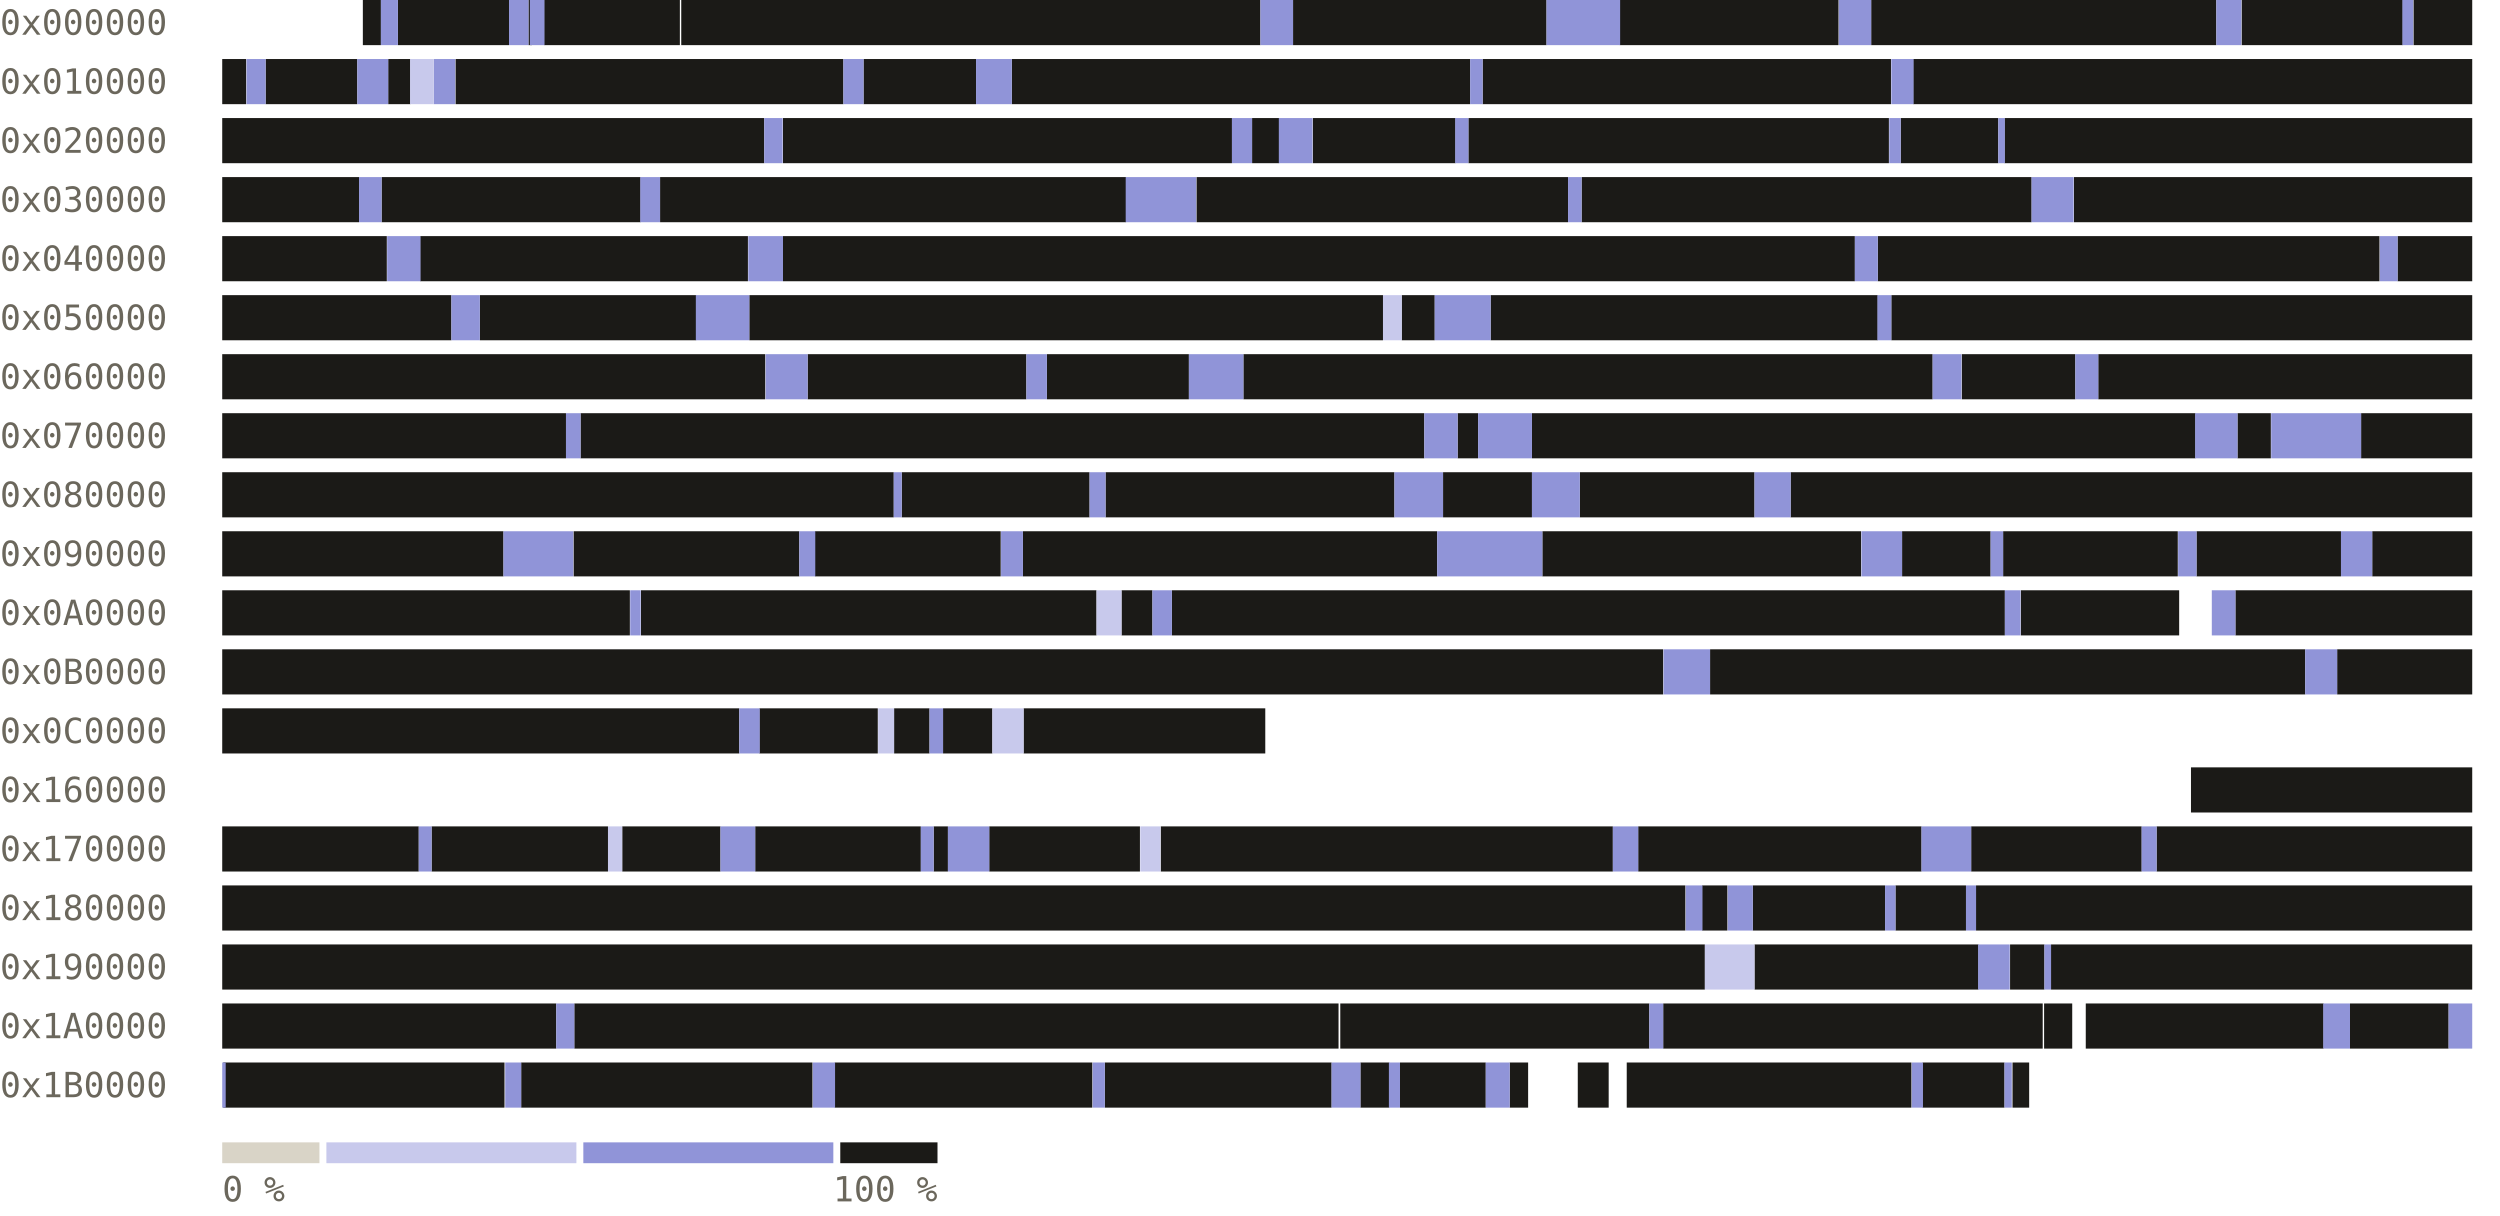
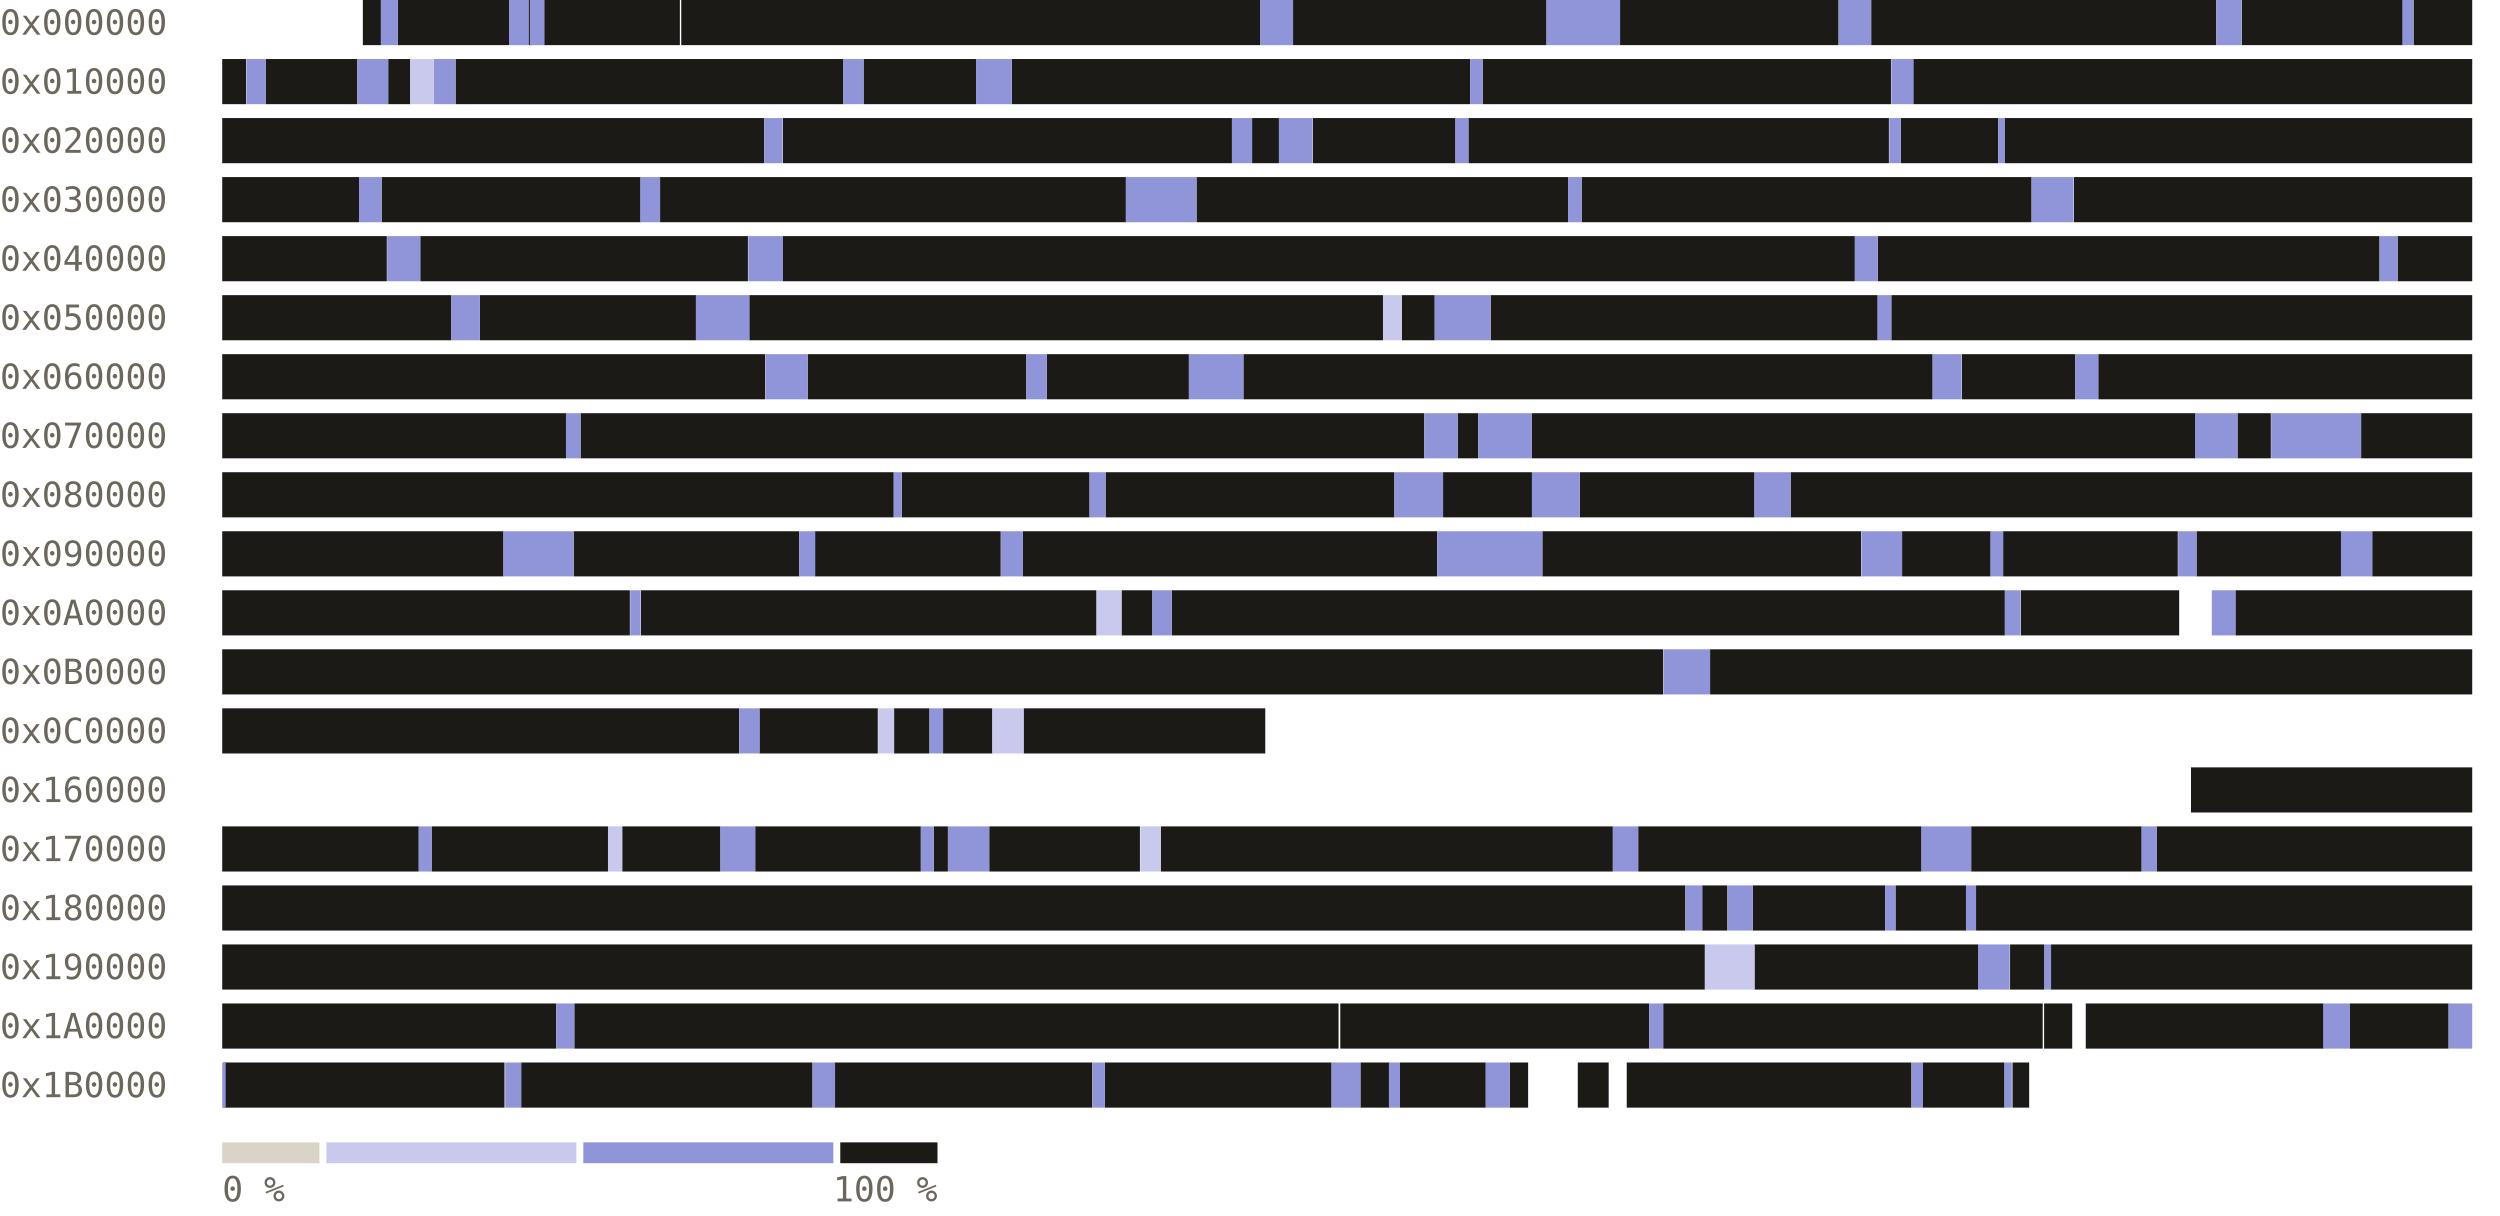
<svg xmlns="http://www.w3.org/2000/svg" viewBox="0 0 720 350" width="720" height="350">
  <style>text{font:10px monospace;fill:#6b675c}.q0{fill:#d9d4c7}.q1{fill:#e3e2f2}.q2{fill:#d6d6ef}.q3{fill:#c8c9ec}.q4{fill:#babce8}.q5{fill:#acafe4}.q6{fill:#9ea2df}.q7{fill:#9094d8}.q8{fill:#8186cf}.q9{fill:#7277c4}.q10{fill:#1b1a17}@media (prefers-color-scheme:dark){text{fill:#a8a293}.q0{fill:#4a463d}.q1{fill:#35375a}.q2{fill:#3c3f66}.q3{fill:#444772}.q4{fill:#4d517f}.q5{fill:#575b8c}.q6{fill:#62669a}.q7{fill:#6e72a8}.q8{fill:#7b7fb6}.q9{fill:#888cc4}.q10{fill:#d6d0bd}}</style>
  <text x="0" y="10">0x000000</text>
  <text x="0" y="27">0x010000</text>
  <text x="0" y="44">0x020000</text>
  <text x="0" y="61">0x030000</text>
  <text x="0" y="78">0x040000</text>
  <text x="0" y="95">0x050000</text>
  <text x="0" y="112">0x060000</text>
  <text x="0" y="129">0x070000</text>
  <text x="0" y="146">0x080000</text>
  <text x="0" y="163">0x090000</text>
  <text x="0" y="180">0x0A0000</text>
  <text x="0" y="197">0x0B0000</text>
  <text x="0" y="214">0x0C0000</text>
  <text x="0" y="231">0x160000</text>
  <text x="0" y="248">0x170000</text>
  <text x="0" y="265">0x180000</text>
  <text x="0" y="282">0x190000</text>
  <text x="0" y="299">0x1A0000</text>
  <text x="0" y="316">0x1B0000</text>
-   <path class="q10" d="M104.5 0h5.2v13h-5.2zM114.6 0h32v13h-32zM152.2 0h1v13h-1zM156.7 0h39.1v13h-39.1zM196.2 0h166.8v13h-166.8zM372.4 0h73v13h-73zM466.5 0h63v13h-63zM538.9 0h99.4v13h-99.4zM645.6 0h46.4v13h-46.4zM695.1 0h16.9v13h-16.9zM64 17h6.9v13h-6.9zM76.5 17h26.4v13h-26.4zM111.8 17h6.4v13h-6.4zM131.2 17h111.7v13h-111.7zM248.7 17h32.4v13h-32.4zM291.4 17h132v13h-132zM427 17h117.6v13h-117.6zM551 17h161v13h-161zM64 34h156.1v13h-156.1zM225.5 34h129.3v13h-129.3zM360.6 34h7.8v13h-7.8zM378.1 34h41.1v13h-41.1zM422.9 34h121.1v13h-121.1zM547.4 34h28.1v13h-28.1zM577.3 34h134.7v13h-134.7zM64 51h39.4v13h-39.4zM109.9 51h74.6v13h-74.6zM190.1 51h134.2v13h-134.2zM344.6 51h107v13h-107zM455.5 51h129.6v13h-129.6zM597.3 51h114.7v13h-114.7zM64 68h47.4v13h-47.4zM121 68h94.4v13h-94.4zM225.5 68h308.7v13h-308.7zM540.8 68h144.5v13h-144.5zM690.5 68h21.5v13h-21.5zM64 85h66v13h-66zM138.2 85h62.3v13h-62.3zM215.8 85h182.5v13h-182.5zM403.7 85h9.5v13h-9.5zM429.3 85h111.5v13h-111.5zM544.7 85h167.3v13h-167.3zM64 102h156.4v13h-156.4zM232.6 102h63v13h-63zM301.5 102h40.9v13h-40.9zM358.1 102h198.5v13h-198.5zM565 102h32.7v13h-32.7zM604.3 102h107.7v13h-107.7zM64 119h99v13h-99zM167.2 119h243v13h-243zM419.8 119h5.9v13h-5.9zM441.2 119h191.1v13h-191.1zM644.4 119h9.6v13h-9.6zM680 119h32v13h-32zM64 136h193.4v13h-193.4zM259.7 136h54.1v13h-54.1zM318.4 136h83.2v13h-83.2zM415.6 136h25.6v13h-25.6zM455 136h50.3v13h-50.3zM515.7 136h196.3v13h-196.3zM64 153h81v13h-81zM165.2 153h65v13h-65zM234.7 153h53.5v13h-53.5zM294.6 153h119.3v13h-119.3zM444.2 153h91.8v13h-91.8zM547.8 153h25.5v13h-25.5zM576.9 153h50.3v13h-50.3zM632.6 153h41.6v13h-41.6zM683.2 153h28.8v13h-28.8zM64 170h117.4v13h-117.4zM184.6 170h131.2v13h-131.2zM323 170h8.9v13h-8.9zM337.5 170h239.9v13h-239.9zM582 170h45.6v13h-45.6zM643.8 170h68.2v13h-68.2zM64 187h415v13h-415zM492.5 187h171.4v13h-171.4zM673.1 187h38.9v13h-38.9zM64 204h148.9v13h-148.9zM218.7 204h34.1v13h-34.1zM257.5 204h10.2v13h-10.2zM271.6 204h14.2v13h-14.2zM294.8 204h69.6v13h-69.6zM631 221h81v13h-81zM64 238h56.6v13h-56.6zM124.3 238h50.8v13h-50.8zM179.2 238h28.3v13h-28.3zM217.5 238h47.7v13h-47.7zM268.9 238h4.1v13h-4.1zM284.9 238h43.4v13h-43.4zM334.3 238h130.2v13h-130.2zM471.8 238h81.6v13h-81.6zM567.7 238h49.1v13h-49.1zM621.1 238h90.9v13h-90.9zM64 255h421.4v13h-421.4zM490.2 255h7.3v13h-7.3zM504.8 255h38.1v13h-38.1zM545.9 255h20.3v13h-20.3zM569.1 255h142.9v13h-142.9zM64 272h427v13h-427zM505.3 272h64.5v13h-64.5zM578.9 272h9.9v13h-9.9zM590.7 272h121.3v13h-121.3zM64 289h96.2v13h-96.2zM165.4 289h220.1v13h-220.1zM386 289h89v13h-89zM479 289h109.3v13h-109.3zM588.7 289h8.1v13h-8.1zM600.7 289h68.5v13h-68.5zM676.8 289h28.4v13h-28.4zM64.3 306h81v13h-81zM150.1 306h83.9v13h-83.9zM240.4 306h74.2v13h-74.2zM318.2 306h65.3v13h-65.3zM391.8 306h8.3v13h-8.3zM403.2 306h24.7v13h-24.7zM434.8 306h5.3v13h-5.3zM454.4 306h8.9v13h-8.9zM468.5 306h82v13h-82zM553.7 306h23.6v13h-23.6zM579.6 306h4.8v13h-4.8z" />
-   <path class="q7" d="M109.7 0h4.9v13h-4.9zM146.6 0h5.6v13h-5.6zM152.6 0h4.2v13h-4.2zM363 0h9.4v13h-9.4zM445.4 0h21.2v13h-21.2zM529.6 0h9.3v13h-9.3zM638.3 0h7.2v13h-7.2zM691.9 0h3.1v13h-3.1zM71 17h5.5v13h-5.5zM102.9 17h8.9v13h-8.9zM124.9 17h6.2v13h-6.2zM242.9 17h5.8v13h-5.8zM281.1 17h10.3v13h-10.3zM423.4 17h3.6v13h-3.6zM544.7 17h6.4v13h-6.4zM220.1 34h5.3v13h-5.3zM354.8 34h5.8v13h-5.8zM368.3 34h9.7v13h-9.7zM419.1 34h3.8v13h-3.8zM544.1 34h3.3v13h-3.3zM575.5 34h1.9v13h-1.9zM103.4 51h6.5v13h-6.5zM184.4 51h5.7v13h-5.7zM324.2 51h20.3v13h-20.3zM451.6 51h3.9v13h-3.9zM585.1 51h12.1v13h-12.1zM111.5 68h9.6v13h-9.6zM215.5 68h10v13h-10zM534.2 68h6.6v13h-6.6zM685.4 68h5.1v13h-5.1zM130 85h8.2v13h-8.2zM200.4 85h15.4v13h-15.4zM413.2 85h16.1v13h-16.1zM540.7 85h4v13h-4zM220.5 102h12.1v13h-12.1zM295.6 102h5.9v13h-5.9zM342.4 102h15.7v13h-15.7zM556.6 102h8.3v13h-8.3zM597.7 102h6.6v13h-6.6zM163 119h4.2v13h-4.2zM410.2 119h9.6v13h-9.6zM425.7 119h15.5v13h-15.5zM632.2 119h12.2v13h-12.2zM654.1 119h25.9v13h-25.9zM257.4 136h2.3v13h-2.3zM313.8 136h4.6v13h-4.6zM401.6 136h14v13h-14zM441.2 136h13.8v13h-13.8zM505.3 136h10.4v13h-10.4zM145 153h20.1v13h-20.1zM230.2 153h4.6v13h-4.6zM288.3 153h6.3v13h-6.3zM413.9 153h30.3v13h-30.3zM536.1 153h11.7v13h-11.7zM573.3 153h3.6v13h-3.6zM627.3 153h5.3v13h-5.3zM674.2 153h9v13h-9zM181.5 170h3v13h-3zM331.9 170h5.6v13h-5.6zM577.4 170h4.5v13h-4.5zM637 170h6.8v13h-6.8zM479.1 187h13.4v13h-13.4zM663.9 187h9.2v13h-9.2zM212.9 204h5.9v13h-5.9zM267.7 204h3.9v13h-3.9zM120.6 238h3.7v13h-3.7zM207.5 238h10v13h-10zM265.2 238h3.7v13h-3.7zM273 238h11.9v13h-11.9zM464.5 238h7.3v13h-7.3zM553.4 238h14.3v13h-14.3zM616.8 238h4.3v13h-4.3zM485.5 255h4.8v13h-4.8zM497.6 255h7.2v13h-7.2zM542.9 255h3v13h-3zM566.2 255h2.9v13h-2.9zM569.7 272h9.1v13h-9.1zM588.8 272h1.9v13h-1.9zM160.2 289h5.2v13h-5.2zM475 289h4v13h-4zM669.1 289h7.7v13h-7.7zM705.2 289h6.8v13h-6.8zM64 306h1v13h-1zM145.5 306h4.6v13h-4.6zM234.1 306h6.4v13h-6.4zM314.7 306h3.5v13h-3.5zM383.5 306h8.3v13h-8.3zM400 306h3.2v13h-3.2zM427.9 306h6.9v13h-6.9zM550.6 306h3.2v13h-3.2zM577.3 306h2.1v13h-2.1z" />
+   <path class="q10" d="M104.5 0h5.2v13h-5.2zM114.6 0h32v13h-32zM152.2 0h1v13h-1zM156.7 0h39.1v13h-39.1zM196.2 0h166.8v13h-166.8zM372.4 0h73v13h-73zM466.5 0h63v13h-63zM538.9 0h99.4v13h-99.4zM645.6 0h46.4v13h-46.4zM695.1 0h16.9v13h-16.9zM64 17h6.9v13h-6.9zM76.5 17h26.4v13h-26.4zM111.8 17h6.4v13h-6.4zM131.2 17h111.7v13h-111.7zM248.7 17h32.4v13h-32.4zM291.4 17h132v13h-132zM427 17h117.6v13h-117.6zM551 17h161v13h-161zM64 34h156.1v13h-156.1zM225.5 34h129.3v13h-129.3zM360.6 34h7.8v13h-7.8zM378.1 34h41.1v13h-41.1zM422.9 34h121.1v13h-121.1zM547.4 34h28.1v13h-28.1zM577.3 34h134.7v13h-134.7zM64 51h39.4v13h-39.4zM109.9 51h74.6v13h-74.6zM190.1 51h134.2v13h-134.2zM344.6 51h107v13h-107zM455.5 51h129.6v13h-129.6zM597.3 51h114.7v13h-114.7zM64 68h47.4v13h-47.4zM121 68h94.4v13h-94.4zM225.5 68h308.7v13h-308.7zM540.8 68h144.5v13h-144.5zM690.5 68h21.5v13h-21.5zM64 85h66v13h-66zM138.2 85h62.3v13h-62.3zM215.8 85h182.5v13h-182.5zM403.7 85h9.5v13h-9.5zM429.3 85h111.5v13h-111.5zM544.7 85h167.3v13h-167.3zM64 102h156.4v13h-156.4zM232.6 102h63v13h-63zM301.5 102h40.9v13h-40.9zM358.1 102h198.5v13h-198.5zM565 102h32.7v13h-32.7zM604.3 102h107.7v13h-107.7zM64 119h99v13h-99zM167.2 119h243v13h-243zM419.8 119h5.9v13h-5.9zM441.2 119h191.1v13h-191.1zM644.4 119h9.6v13h-9.6zM680 119h32v13h-32zM64 136h193.4v13h-193.4zM259.7 136h54.1v13h-54.1zM318.4 136h83.2v13h-83.2zM415.6 136h25.6v13h-25.6zM455 136h50.3v13h-50.3zM515.7 136h196.3v13h-196.3zM64 153h81v13h-81zM165.2 153h65v13h-65zM234.7 153h53.5v13h-53.5zM294.6 153h119.3v13h-119.3zM444.2 153h91.8v13h-91.8zM547.8 153h25.5v13h-25.5zM576.9 153h50.3v13h-50.3zM632.6 153h41.6v13h-41.6zM683.2 153h28.8v13h-28.8zM64 170h117.4v13h-117.4zM184.6 170h131.2v13h-131.2zM323 170h8.9v13h-8.9zM337.5 170h239.9v13h-239.9zM582 170h45.6v13h-45.6zM643.8 170h68.2v13h-68.2zM64 187h415v13h-415zM492.5 187h219.5v13h-219.5zM64 204h148.9v13h-148.9zM218.7 204h34.1v13h-34.1zM257.5 204h10.2v13h-10.2zM271.6 204h14.2v13h-14.2zM294.8 204h69.6v13h-69.6zM631 221h81v13h-81zM64 238h56.6v13h-56.6zM124.3 238h50.8v13h-50.8zM179.2 238h28.3v13h-28.3zM217.5 238h47.7v13h-47.7zM268.9 238h4.1v13h-4.1zM284.9 238h43.4v13h-43.4zM334.3 238h130.2v13h-130.2zM471.8 238h81.6v13h-81.6zM567.7 238h49.1v13h-49.1zM621.1 238h90.9v13h-90.9zM64 255h421.4v13h-421.4zM490.2 255h7.3v13h-7.3zM504.8 255h38.1v13h-38.1zM545.9 255h20.3v13h-20.3zM569.1 255h142.9v13h-142.9zM64 272h427v13h-427zM505.3 272h64.5v13h-64.5zM578.9 272h9.9v13h-9.9zM590.7 272h121.3v13h-121.3zM64 289h96.2v13h-96.2zM165.4 289h220.1v13h-220.1zM386 289h89v13h-89zM479 289h109.3v13h-109.3zM588.7 289h8.1v13h-8.1zM600.7 289h68.5v13h-68.5zM676.8 289h28.4v13h-28.4zM64.3 306h81v13h-81zM150.1 306h83.9v13h-83.9zM240.4 306h74.2v13h-74.2zM318.2 306h65.3v13h-65.3zM391.8 306h8.3v13h-8.3zM403.2 306h24.7v13h-24.7zM434.8 306h5.3v13h-5.3zM454.4 306h8.9v13h-8.9zM468.5 306h82v13h-82zM553.7 306h23.6v13h-23.6zM579.6 306h4.8v13h-4.8z" />
+   <path class="q7" d="M109.7 0h4.9v13h-4.9zM146.6 0h5.6v13h-5.6zM152.6 0h4.2v13h-4.2zM363 0h9.4v13h-9.4zM445.4 0h21.2v13h-21.2zM529.6 0h9.3v13h-9.3zM638.3 0h7.2v13h-7.2zM691.9 0h3.1v13h-3.1zM71 17h5.5v13h-5.5zM102.9 17h8.9v13h-8.9zM124.9 17h6.2v13h-6.2zM242.9 17h5.8v13h-5.8zM281.1 17h10.3v13h-10.3zM423.4 17h3.6v13h-3.6zM544.7 17h6.4v13h-6.4zM220.1 34h5.3v13h-5.3zM354.8 34h5.8v13h-5.8zM368.3 34h9.7v13h-9.7zM419.1 34h3.8v13h-3.8zM544.1 34h3.3v13h-3.3zM575.5 34h1.9v13h-1.9zM103.4 51h6.5v13h-6.5zM184.4 51h5.7v13h-5.7zM324.2 51h20.3v13h-20.3zM451.6 51h3.9v13h-3.9zM585.1 51h12.1v13h-12.1zM111.5 68h9.6v13h-9.6zM215.5 68h10v13h-10zM534.2 68h6.6v13h-6.6zM685.4 68h5.1v13h-5.1zM130 85h8.2v13h-8.2zM200.4 85h15.4v13h-15.4zM413.2 85h16.1v13h-16.1zM540.7 85h4v13h-4zM220.5 102h12.1v13h-12.1zM295.6 102h5.9v13h-5.9zM342.4 102h15.7v13h-15.7zM556.6 102h8.3v13h-8.3zM597.7 102h6.6v13h-6.6zM163 119h4.2v13h-4.2zM410.2 119h9.6v13h-9.6zM425.7 119h15.5v13h-15.5zM632.2 119h12.2v13h-12.2zM654.1 119h25.9v13h-25.9zM257.4 136h2.3v13h-2.3zM313.8 136h4.6v13h-4.6zM401.6 136h14v13h-14zM441.2 136h13.8v13h-13.8zM505.3 136h10.4v13h-10.4zM145 153h20.1v13h-20.1zM230.2 153h4.6v13h-4.6zM288.3 153h6.3v13h-6.3zM413.9 153h30.3v13h-30.3zM536.1 153h11.7v13h-11.7zM573.3 153h3.6v13h-3.6zM627.3 153h5.3v13h-5.3zM674.2 153h9v13h-9zM181.5 170h3v13h-3zM331.9 170h5.6v13h-5.6zM577.4 170h4.5v13h-4.5zM637 170h6.8v13h-6.8zM479.1 187h13.4v13h-13.4zM212.9 204h5.9v13h-5.9zM267.7 204h3.9v13h-3.9zM120.6 238h3.7v13h-3.7zM207.5 238h10v13h-10zM265.2 238h3.7v13h-3.7zM273 238h11.9v13h-11.9zM464.5 238h7.3v13h-7.3zM553.4 238h14.3v13h-14.3zM616.8 238h4.3v13h-4.3zM485.5 255h4.8v13h-4.8zM497.6 255h7.2v13h-7.2zM542.9 255h3v13h-3zM566.2 255h2.9v13h-2.9zM569.7 272h9.1v13h-9.1zM588.8 272h1.9v13h-1.9zM160.2 289h5.2v13h-5.2zM475 289h4v13h-4zM669.1 289h7.7v13h-7.7zM705.2 289h6.8v13h-6.8zM64 306h1v13h-1zM145.5 306h4.6v13h-4.6zM234.1 306h6.4v13h-6.4zM314.7 306h3.5v13h-3.5zM383.5 306h8.3v13h-8.3zM400 306h3.2v13h-3.2zM427.9 306h6.9v13h-6.9zM550.6 306h3.2v13h-3.2zM577.3 306h2.1v13h-2.1z" />
  <path class="q3" d="M118.1 17h6.8v13h-6.8zM398.3 85h5.4v13h-5.4zM315.8 170h7.2v13h-7.2zM252.9 204h4.6v13h-4.6zM285.8 204h9v13h-9zM175.1 238h4.1v13h-4.1zM328.4 238h5.8v13h-5.8zM491 272h14.3v13h-14.3z" />
  <rect class="q0" x="64" y="329" width="28" height="6" />
  <rect class="q3" x="94" y="329" width="72" height="6" />
  <rect class="q7" x="168" y="329" width="72" height="6" />
  <rect class="q10" x="242" y="329" width="28" height="6" />
  <text x="64" y="346">0 %</text>
  <text x="270" y="346" text-anchor="end">100 %</text>
</svg>
